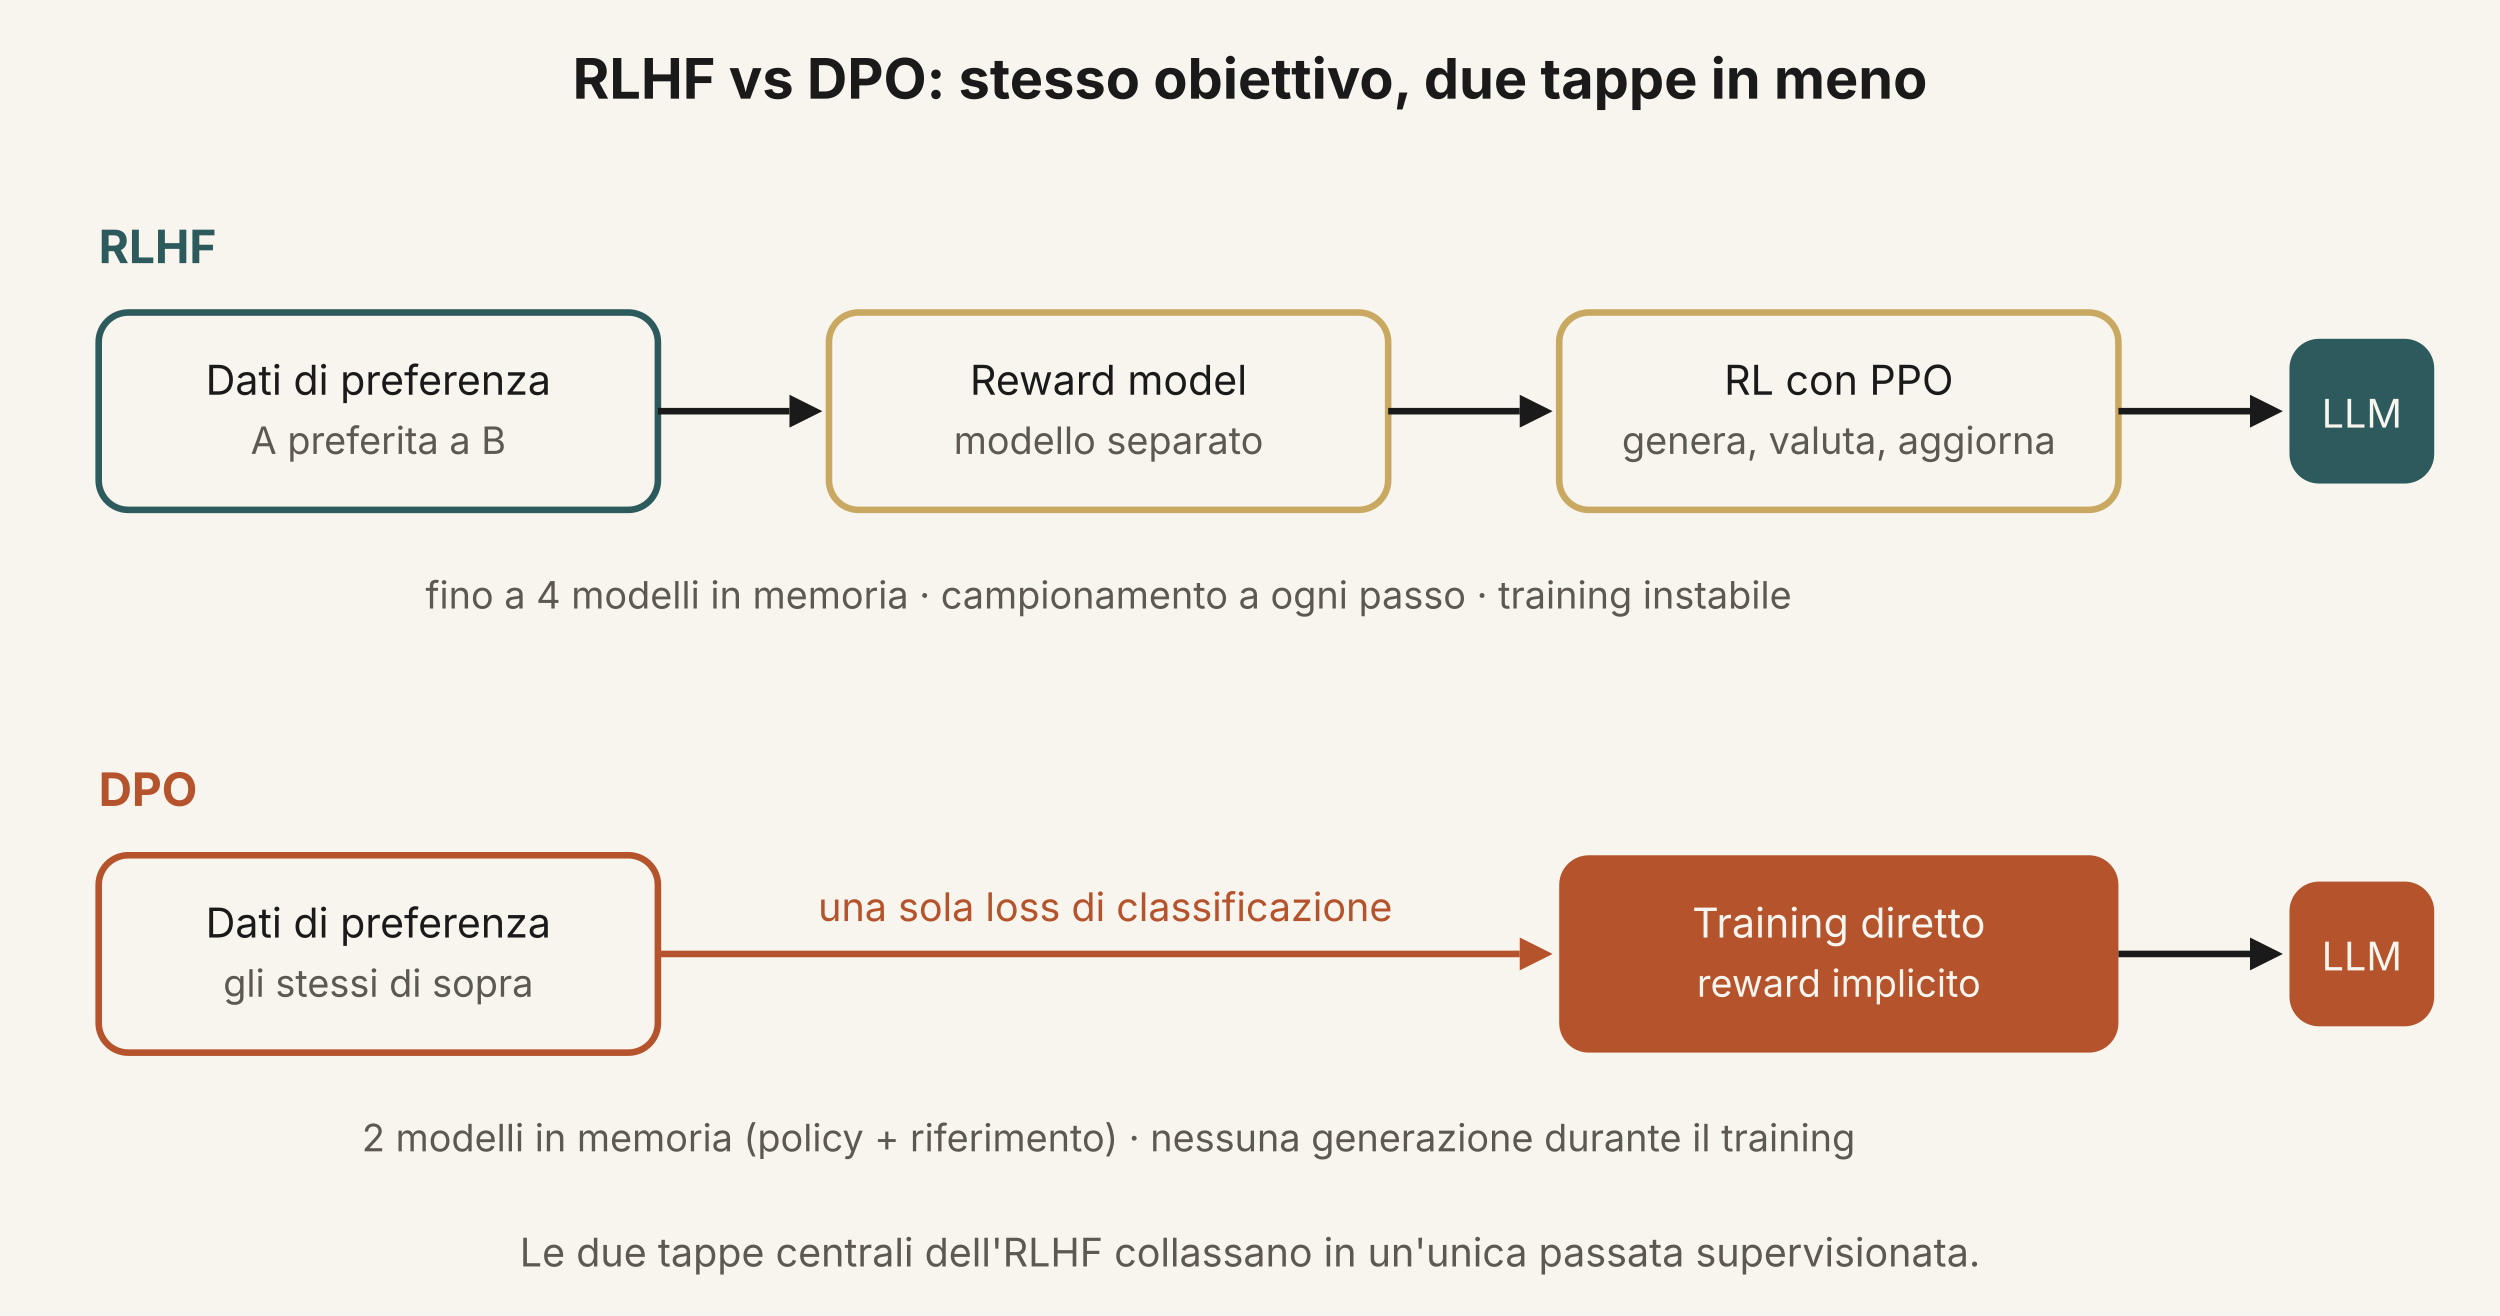
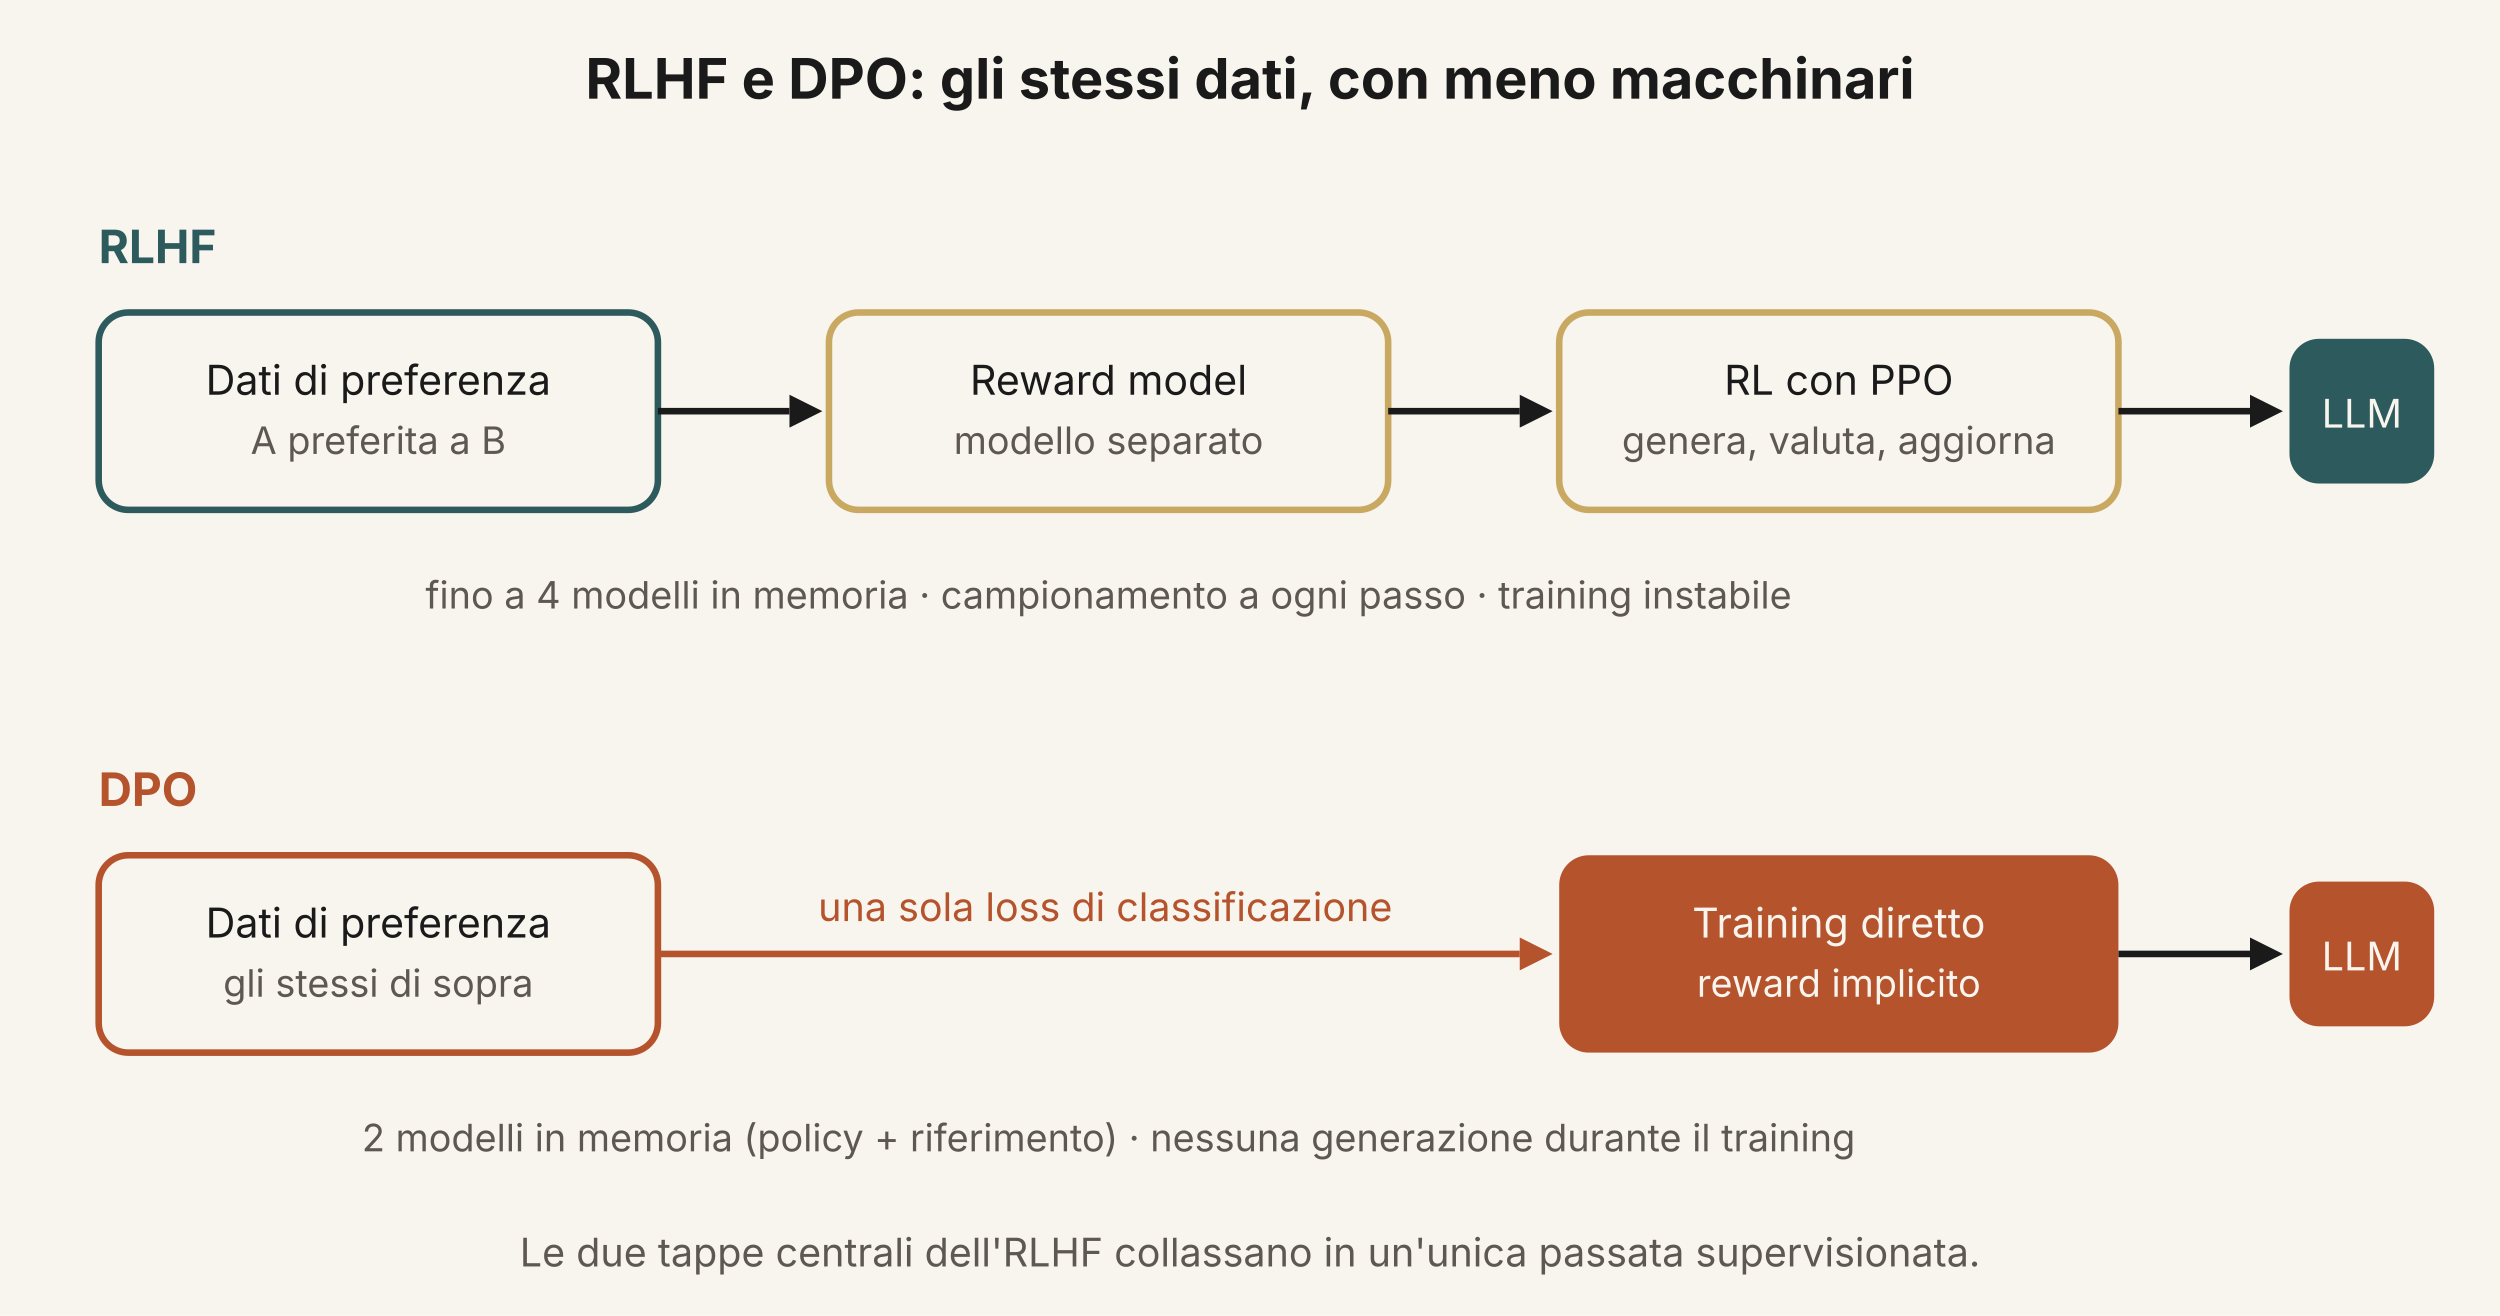
<svg xmlns="http://www.w3.org/2000/svg" viewBox="0 0 760 400" width="100%" role="img" aria-label="Confronto tra la pipeline RLHF in tre passi e la pipeline DPO in un passo solo">
  <rect x="0" y="0" width="760" height="400" fill="#F8F5EE" />
-   <text x="380" y="30" text-anchor="middle" font-family="Inter, system-ui, sans-serif" font-size="17" font-weight="bold" fill="#1A1A1A">RLHF vs DPO: stesso obiettivo, due tappe in meno</text>
+   <text x="380" y="30" text-anchor="middle" font-family="Inter, system-ui, sans-serif" font-size="17" font-weight="bold" fill="#1A1A1A">RLHF e DPO: gli stessi dati, con meno macchinari</text>
  <text x="30" y="80" font-family="Inter, system-ui, sans-serif" font-size="14" font-weight="bold" fill="#2D5A5C">RLHF</text>
  <rect x="30" y="95" width="170" height="60" rx="9" fill="#F8F5EE" stroke="#2D5A5C" stroke-width="2" />
  <text x="115" y="120" text-anchor="middle" font-family="Inter, system-ui, sans-serif" font-size="12.5" fill="#1A1A1A">Dati di preferenza</text>
  <text x="115" y="138" text-anchor="middle" font-family="Inter, system-ui, sans-serif" font-size="11.5" fill="#5E5852">A preferita a B</text>
  <line x1="200" y1="125" x2="240" y2="125" stroke="#1A1A1A" stroke-width="2" />
  <polygon points="240,120 250,125 240,130" fill="#1A1A1A" />
  <rect x="252" y="95" width="170" height="60" rx="9" fill="#F8F5EE" stroke="#C9A961" stroke-width="2" />
  <text x="337" y="120" text-anchor="middle" font-family="Inter, system-ui, sans-serif" font-size="12.5" fill="#1A1A1A">Reward model</text>
  <text x="337" y="138" text-anchor="middle" font-family="Inter, system-ui, sans-serif" font-size="11.5" fill="#5E5852">modello separato</text>
  <line x1="422" y1="125" x2="462" y2="125" stroke="#1A1A1A" stroke-width="2" />
  <polygon points="462,120 472,125 462,130" fill="#1A1A1A" />
  <rect x="474" y="95" width="170" height="60" rx="9" fill="#F8F5EE" stroke="#C9A961" stroke-width="2" />
  <text x="559" y="120" text-anchor="middle" font-family="Inter, system-ui, sans-serif" font-size="12.5" fill="#1A1A1A">RL con PPO</text>
  <text x="559" y="138" text-anchor="middle" font-family="Inter, system-ui, sans-serif" font-size="11.5" fill="#5E5852">genera, valuta, aggiorna</text>
  <line x1="644" y1="125" x2="684" y2="125" stroke="#1A1A1A" stroke-width="2" />
  <polygon points="684,120 694,125 684,130" fill="#1A1A1A" />
  <rect x="696" y="103" width="44" height="44" rx="9" fill="#2D5A5C" />
  <text x="718" y="130" text-anchor="middle" font-family="Inter, system-ui, sans-serif" font-size="12" fill="#F8F5EE">LLM</text>
  <text x="337" y="185" text-anchor="middle" font-family="Inter, system-ui, sans-serif" font-size="11.5" fill="#5E5852">fino a 4 modelli in memoria · campionamento a ogni passo · training instabile</text>
  <text x="30" y="245" font-family="Inter, system-ui, sans-serif" font-size="14" font-weight="bold" fill="#B5532C">DPO</text>
  <rect x="30" y="260" width="170" height="60" rx="9" fill="#F8F5EE" stroke="#B5532C" stroke-width="2" />
  <text x="115" y="285" text-anchor="middle" font-family="Inter, system-ui, sans-serif" font-size="12.5" fill="#1A1A1A">Dati di preferenza</text>
  <text x="115" y="303" text-anchor="middle" font-family="Inter, system-ui, sans-serif" font-size="11.5" fill="#5E5852">gli stessi di sopra</text>
  <line x1="200" y1="290" x2="462" y2="290" stroke="#B5532C" stroke-width="2" />
  <polygon points="462,285 472,290 462,295" fill="#B5532C" />
  <text x="336" y="280" text-anchor="middle" font-family="Inter, system-ui, sans-serif" font-size="12" fill="#B5532C">una sola loss di classificazione</text>
  <rect x="474" y="260" width="170" height="60" rx="9" fill="#B5532C" />
  <text x="559" y="285" text-anchor="middle" font-family="Inter, system-ui, sans-serif" font-size="12.5" fill="#F8F5EE">Training diretto</text>
  <text x="559" y="303" text-anchor="middle" font-family="Inter, system-ui, sans-serif" font-size="11.5" fill="#F8F5EE">reward implicito</text>
  <line x1="644" y1="290" x2="684" y2="290" stroke="#1A1A1A" stroke-width="2" />
  <polygon points="684,285 694,290 684,295" fill="#1A1A1A" />
  <rect x="696" y="268" width="44" height="44" rx="9" fill="#B5532C" />
  <text x="718" y="295" text-anchor="middle" font-family="Inter, system-ui, sans-serif" font-size="12" fill="#F8F5EE">LLM</text>
  <text x="337" y="350" text-anchor="middle" font-family="Inter, system-ui, sans-serif" font-size="11.5" fill="#5E5852">2 modelli in memoria (policy + riferimento) · nessuna generazione durante il training</text>
  <text x="380" y="385" text-anchor="middle" font-family="Inter, system-ui, sans-serif" font-size="12" fill="#5E5852">Le due tappe centrali dell'RLHF collassano in un'unica passata supervisionata.</text>
</svg>
